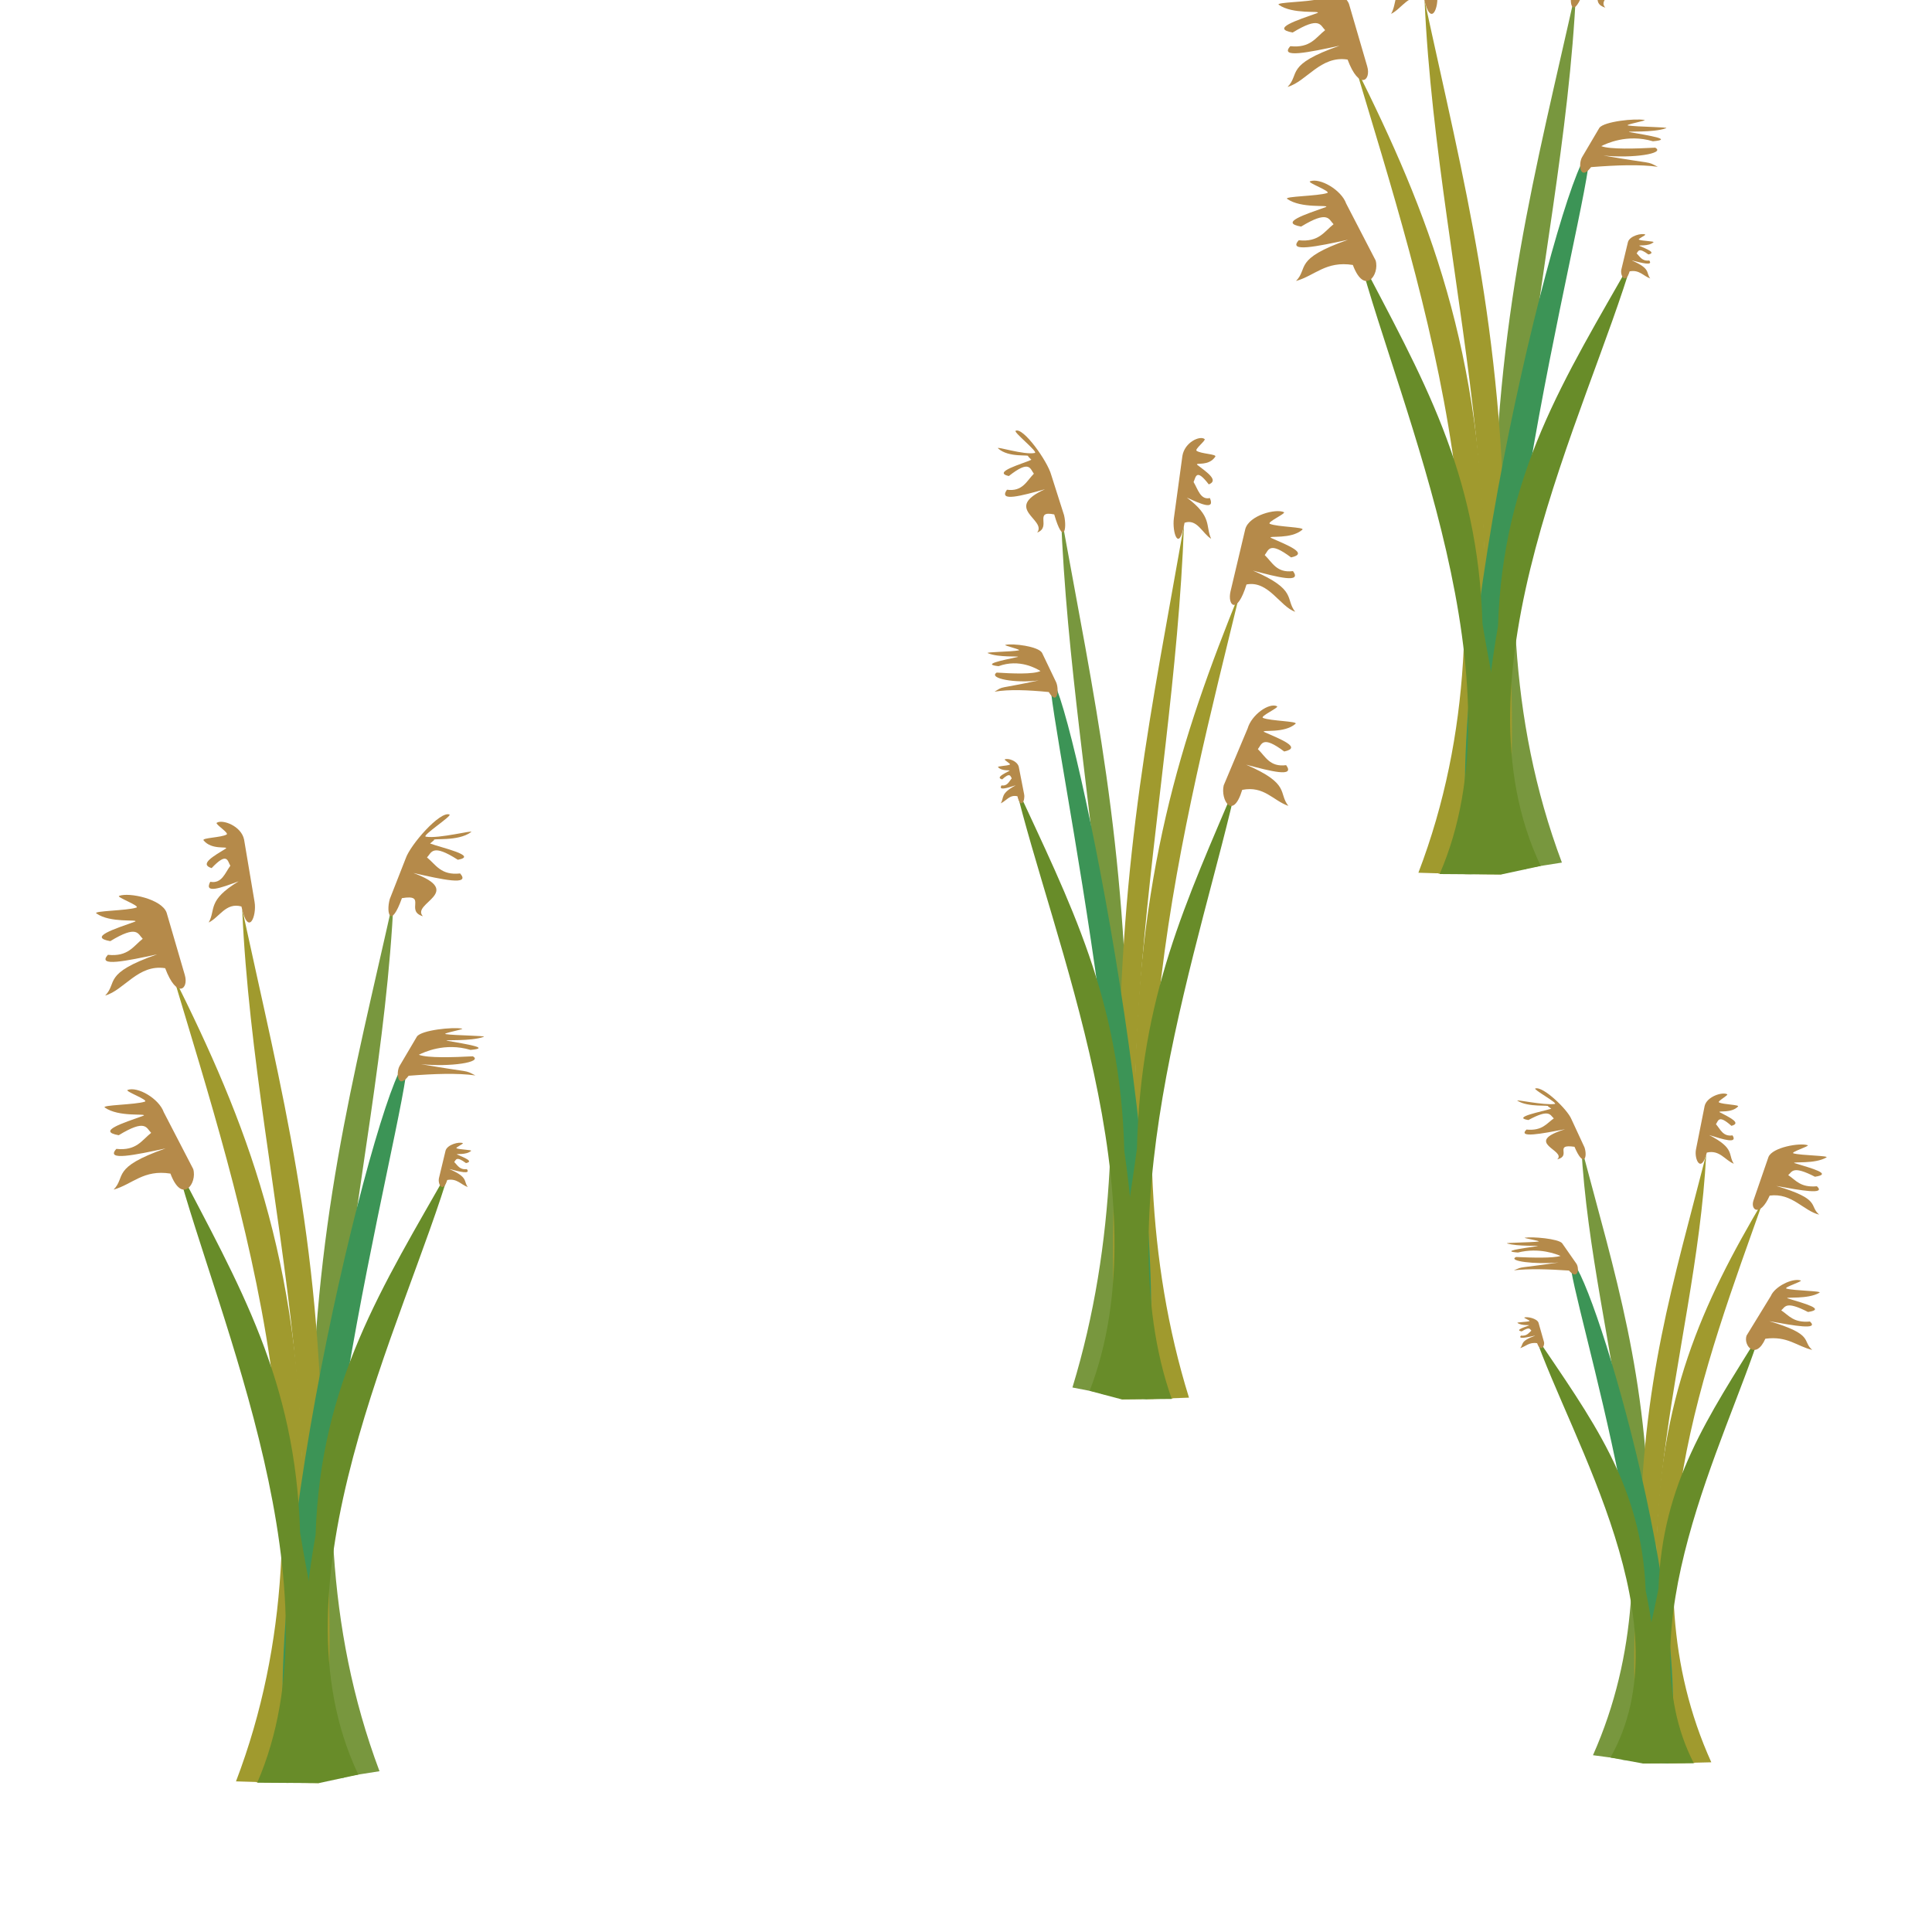
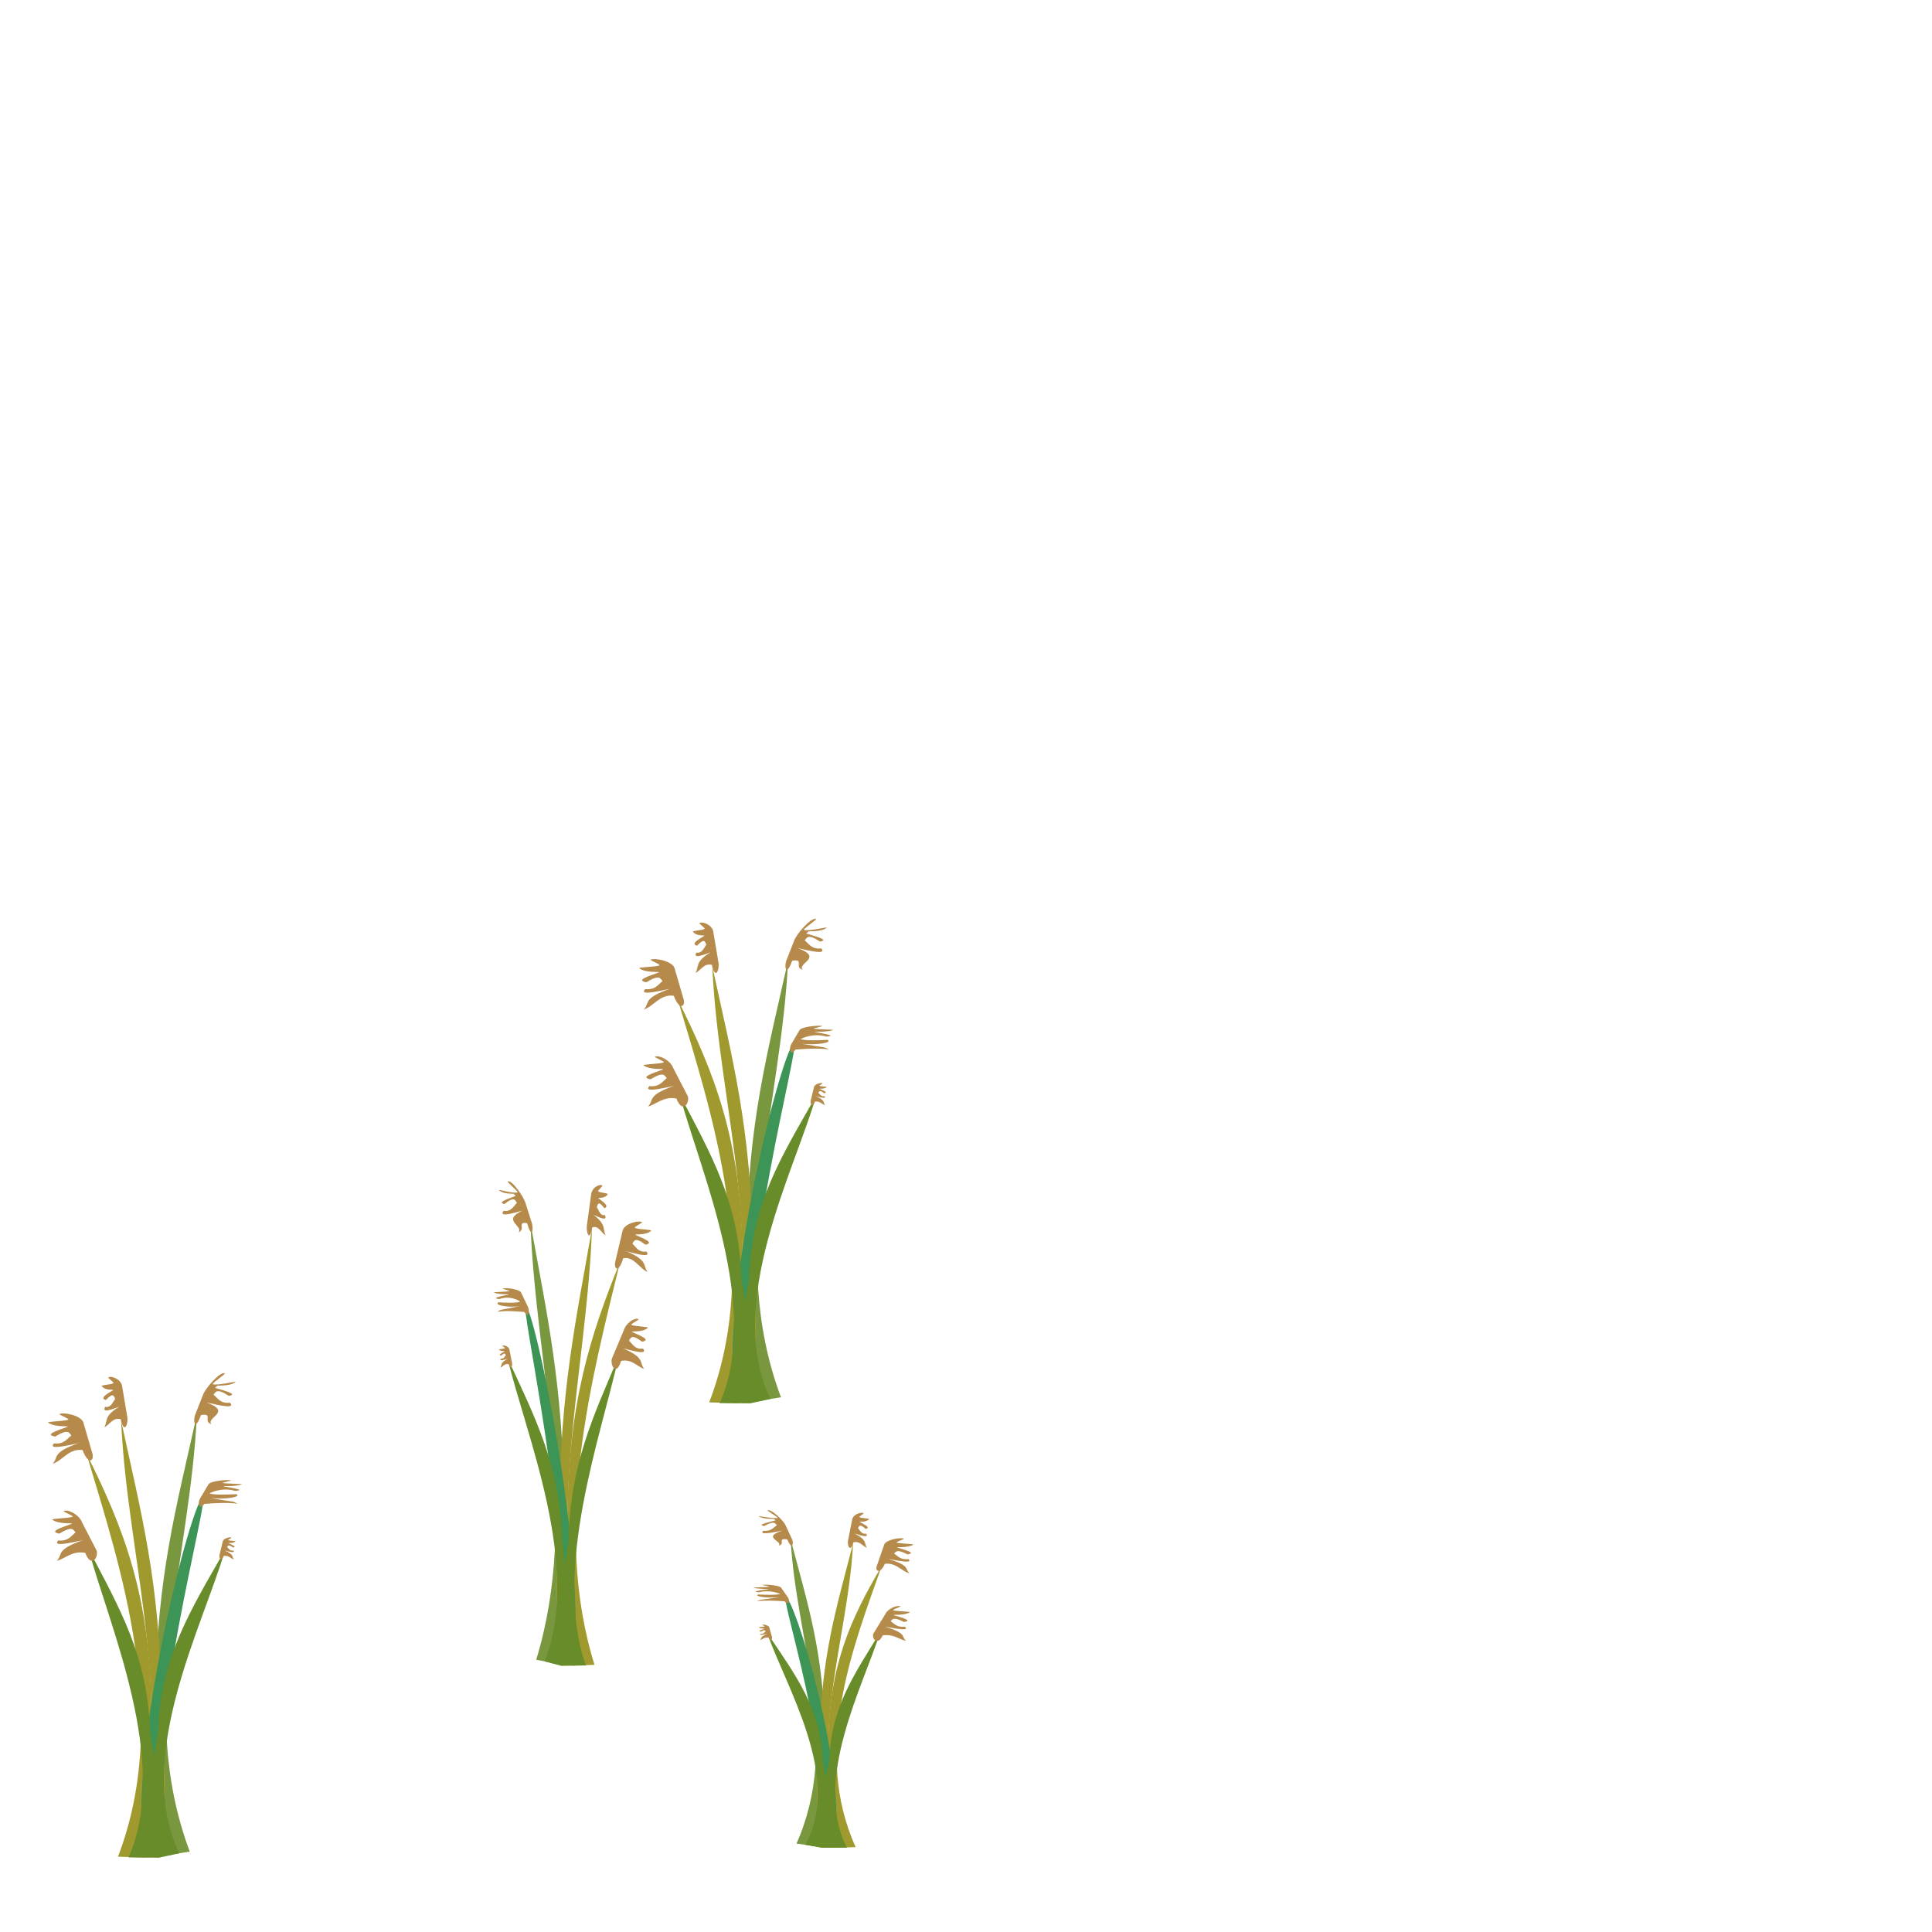
- <svg xmlns="http://www.w3.org/2000/svg" viewBox="0 0 40 40" width="400" height="400" version="1.1" id="svg1">
+ <svg xmlns="http://www.w3.org/2000/svg" viewBox="0 -40 80 80" width="80" height="80" version="1.1" id="svg1">
  <defs id="defs1" />
  <g id="reed">
    <g id="g4" transform="matrix(1,0,0,1.48977,-6.17834,-5.733108)">
      <g id="g6" transform="matrix(0.7659683,0,0,0.6690912,12.98511,2.90441)">
        <g id="g7" transform="translate(18.86937,-1.099989)">
          <path id="rect1-0-3-3" style="fill:#78973e;fill-opacity:1;stroke-width:0.073" d="m 14.846,2.289 c -1.118,3.855 -2.162,6.727 -2.241,11.588 -0.238,2.6 -0.369,5.071 0.046,6.77 L 14.462,20.427 C 11.51,14.381 14.487,8.335 14.846,2.289 Z" />
          <path id="rect1" style="fill:#a09a2e;fill-opacity:1;stroke-width:0.072" d="m 10.75,2.518 c 1.085,3.855 2.099,6.727 2.176,11.588 0.231,2.6 0.3,4.87 -0.104,6.568 l -1.698,-0.018 C 13.988,14.61 11.099,8.564 10.75,2.518 Z" />
          <path id="rect1-85" style="fill:#a09a2e;fill-opacity:1;stroke-width:0.07" d="m 8.875,3.888 c 2.006,3.085 3.434,5.882 3.51,10.512 0.231,2.476 0.007,4.652 -0.397,6.27 L 10.583,20.638 C 13.448,14.88 10.743,8.689 8.875,3.888 Z" />
          <g id="g5">
            <path id="rect1-0" style="fill:#3c9456;fill-opacity:1;stroke-width:0.063" d="M 15.21,5.69 C 14.63,5.606 11.07,16.182 11.989,20.67 L 13.498,20.562 C 11.407,17.323 15.237,6.737 15.21,5.69 Z" />
            <path id="rect1-0-3" style="fill:#688c29;fill-opacity:1;stroke-width:0.076" d="m 16.38,7.878 c -1.856,2.51 -3.515,4.473 -3.645,7.639 -0.396,1.693 -0.604,4.051 0.087,5.157 l 1.067,-0.177 c -2.469,-3.992 1.264,-9.391 2.492,-12.619 z" />
            <path id="rect1-0-3-32" style="fill:#688c29;fill-opacity:1;stroke-width:0.072" d="m 8.974,7.827 c 1.701,2.51 3.222,4.473 3.341,7.639 0.363,1.693 1.139,4.101 0.506,5.208 l -1.664,-0.009 C 13.42,16.672 10.1,11.055 8.974,7.827 Z" />
          </g>
          <path id="rect5-3" style="fill:#b58a4a;fill-opacity:1;stroke-width:0.103" d="M 7.862,2.778 C 7.937,2.728 7.186,2.815 6.809,2.61 6.709,2.556 7.638,2.554 7.889,2.489 8.013,2.457 7.339,2.271 7.424,2.246 7.69,2.167 8.578,2.31 8.708,2.595 L 9.199,3.888 C 9.313,4.184 8.985,4.396 8.669,3.748 7.94,3.659 7.559,4.205 7.047,4.316 7.392,4.045 6.962,3.861 8.453,3.46 7.63,3.596 6.815,3.729 7.121,3.47 7.667,3.514 7.809,3.289 8.062,3.137 7.929,3.035 7.92,2.842 7.185,3.186 6.588,3.105 7.281,2.938 7.862,2.778 Z" />
          <path id="rect5-3-9" style="fill:#b58a4a;fill-opacity:1;stroke-width:0.103" d="M 8.09,6.809 C 8.165,6.76 7.414,6.847 7.037,6.642 6.937,6.588 7.867,6.585 8.117,6.52 8.241,6.488 7.567,6.303 7.653,6.277 c 0.266,-0.079 0.847,0.177 0.978,0.462 L 9.427,7.92 C 9.541,8.215 9.128,8.663 8.811,8.014 8.082,7.925 7.787,8.236 7.275,8.347 7.62,8.076 7.19,7.893 8.681,7.491 7.858,7.627 7.043,7.76 7.349,7.501 7.895,7.545 8.037,7.32 8.29,7.168 8.157,7.066 8.148,6.873 7.413,7.217 6.816,7.136 7.509,6.969 8.09,6.809 Z" />
          <path id="rect5-3-9-7" style="fill:#b58a4a;fill-opacity:1;stroke-width:0.1" d="m 15.937,1.088 c -0.072,-0.049 0.642,0.038 1,-0.167 0.095,-0.054 -0.868,0.143 -1.223,0.095 C 15.592,0.999 16.434,0.581 16.353,0.556 16.1,0.477 15.293,1.185 15.169,1.47 L 14.74,2.311 c -0.108,0.296 0.027,0.63 0.328,-0.018 0.693,-0.089 0.08,0.265 0.567,0.376 -0.328,-0.271 1.159,-0.498 -0.259,-0.899 0.783,0.136 1.557,0.269 1.266,0.01 C 16.122,1.824 15.987,1.599 15.746,1.447 15.873,1.345 15.882,1.152 16.58,1.496 17.148,1.415 16.12,1.242 15.829,1.158 Z" />
          <path id="rect5-3-9-7-0" style="fill:#b58a4a;fill-opacity:1;stroke-width:0.069" d="m 16.279,5.253 c -0.072,-0.023 0.642,0.018 1,-0.079 0.095,-0.025 -0.788,-0.027 -1.027,-0.057 -0.117,-0.015 0.523,-0.102 0.442,-0.114 -0.253,-0.037 -1.096,0.03 -1.22,0.164 l -0.466,0.607 c -0.108,0.139 -0.059,0.512 0.242,0.208 0.693,-0.042 1.317,-0.059 1.804,-0.007 -0.328,-0.127 -0.054,-0.045 -1.471,-0.234 0.783,0.064 1.692,-0.042 1.401,-0.163 -0.519,0.021 -1.218,0.039 -1.459,-0.032 0.126,-0.048 0.699,-0.262 1.397,-0.101 0.568,-0.038 -0.091,-0.117 -0.643,-0.192 z" />
          <path id="rect5-3-9-7-0-4" style="fill:#b58a4a;fill-opacity:1;stroke-width:0.041" d="m 16.555,7.617 c -0.027,-0.022 0.245,0.017 0.382,-0.074 0.036,-0.024 -0.301,-0.025 -0.392,-0.054 -0.045,-0.014 0.2,-0.096 0.169,-0.107 -0.096,-0.035 -0.418,0.028 -0.466,0.154 l -0.178,0.569 c -0.041,0.13 0.109,0.327 0.223,0.042 0.264,-0.039 0.371,0.098 0.557,0.147 -0.125,-0.119 0.031,-0.2 -0.51,-0.377 0.299,0.06 0.594,0.118 0.483,0.004 -0.198,0.019 -0.25,-0.08 -0.341,-0.147 0.048,-0.045 0.052,-0.13 0.318,0.022 0.217,-0.036 -0.035,-0.109 -0.245,-0.18 z" />
          <path id="rect5-3-5" style="fill:#b58a4a;fill-opacity:1;stroke-width:0.078" d="M 10.314,1.26 C 10.358,1.211 9.925,1.298 9.707,1.093 9.65,1.039 10.186,1.036 10.33,0.971 c 0.071,-0.032 -0.317,-0.217 -0.268,-0.243 0.153,-0.079 0.665,0.064 0.74,0.349 l 0.283,1.293 C 11.151,2.667 10.913,3.114 10.73,2.466 10.31,2.376 10.14,2.688 9.845,2.799 10.044,2.527 9.795,2.344 10.655,1.943 10.18,2.079 9.711,2.211 9.887,1.953 10.202,1.997 10.284,1.771 10.43,1.62 10.353,1.518 10.348,1.324 9.924,1.669 9.58,1.587 9.979,1.42 10.314,1.26 Z" />
        </g>
        <g id="g7-1" transform="matrix(-0.8245065,0,0,0.6968883,46.09542,23.6321)">
          <path id="rect1-0-3-3-2" style="fill:#78973e;fill-opacity:1;stroke-width:0.073" d="m 14.846,2.289 c -1.118,3.855 -2.162,6.727 -2.241,11.588 -0.238,2.6 -0.369,5.071 0.046,6.77 L 14.462,20.427 C 11.51,14.381 14.487,8.335 14.846,2.289 Z" />
          <path id="rect1-4" style="fill:#a09a2e;fill-opacity:1;stroke-width:0.072" d="m 10.75,2.518 c 1.085,3.855 2.099,6.727 2.176,11.588 0.231,2.6 0.3,4.87 -0.104,6.568 l -1.698,-0.018 C 13.988,14.61 11.099,8.564 10.75,2.518 Z" />
          <path id="rect1-85-6" style="fill:#a09a2e;fill-opacity:1;stroke-width:0.07" d="m 8.875,3.888 c 2.006,3.085 3.434,5.882 3.51,10.512 0.231,2.476 0.007,4.652 -0.397,6.27 L 10.583,20.638 C 13.448,14.88 10.743,8.689 8.875,3.888 Z" />
          <g id="g5-7">
            <path id="rect1-0-5" style="fill:#3c9456;fill-opacity:1;stroke-width:0.063" d="M 15.21,5.69 C 14.63,5.606 11.07,16.182 11.989,20.67 L 13.498,20.562 C 11.407,17.323 15.237,6.737 15.21,5.69 Z" />
            <path id="rect1-0-3-5" style="fill:#688c29;fill-opacity:1;stroke-width:0.076" d="m 16.38,7.878 c -1.856,2.51 -3.515,4.473 -3.645,7.639 -0.396,1.693 -0.604,4.051 0.087,5.157 l 1.067,-0.177 c -2.469,-3.992 1.264,-9.391 2.492,-12.619 z" />
            <path id="rect1-0-3-32-0" style="fill:#688c29;fill-opacity:1;stroke-width:0.072" d="m 8.974,7.827 c 1.701,2.51 3.222,4.473 3.341,7.639 0.363,1.693 1.139,4.101 0.506,5.208 l -1.664,-0.009 C 13.42,16.672 10.1,11.055 8.974,7.827 Z" />
          </g>
          <path id="rect5-3-52" style="fill:#b58a4a;fill-opacity:1;stroke-width:0.103" d="M 7.862,2.778 C 7.937,2.728 7.186,2.815 6.809,2.61 6.709,2.556 7.638,2.554 7.889,2.489 8.013,2.457 7.339,2.271 7.424,2.246 7.69,2.167 8.578,2.31 8.708,2.595 L 9.199,3.888 C 9.313,4.184 8.985,4.396 8.669,3.748 7.94,3.659 7.559,4.205 7.047,4.316 7.392,4.045 6.962,3.861 8.453,3.46 7.63,3.596 6.815,3.729 7.121,3.47 7.667,3.514 7.809,3.289 8.062,3.137 7.929,3.035 7.92,2.842 7.185,3.186 6.588,3.105 7.281,2.938 7.862,2.778 Z" />
          <path id="rect5-3-9-0" style="fill:#b58a4a;fill-opacity:1;stroke-width:0.103" d="M 8.09,6.809 C 8.165,6.76 7.414,6.847 7.037,6.642 6.937,6.588 7.867,6.585 8.117,6.52 8.241,6.488 7.567,6.303 7.653,6.277 c 0.266,-0.079 0.847,0.177 0.978,0.462 L 9.427,7.92 C 9.541,8.215 9.128,8.663 8.811,8.014 8.082,7.925 7.787,8.236 7.275,8.347 7.62,8.076 7.19,7.893 8.681,7.491 7.858,7.627 7.043,7.76 7.349,7.501 7.895,7.545 8.037,7.32 8.29,7.168 8.157,7.066 8.148,6.873 7.413,7.217 6.816,7.136 7.509,6.969 8.09,6.809 Z" />
          <path id="rect5-3-9-7-7" style="fill:#b58a4a;fill-opacity:1;stroke-width:0.1" d="m 15.937,1.088 c -0.072,-0.049 0.642,0.038 1,-0.167 0.095,-0.054 -0.868,0.143 -1.223,0.095 C 15.592,0.999 16.434,0.581 16.353,0.556 16.1,0.477 15.293,1.185 15.169,1.47 L 14.74,2.311 c -0.108,0.296 0.027,0.63 0.328,-0.018 0.693,-0.089 0.08,0.265 0.567,0.376 -0.328,-0.271 1.159,-0.498 -0.259,-0.899 0.783,0.136 1.557,0.269 1.266,0.01 C 16.122,1.824 15.987,1.599 15.746,1.447 15.873,1.345 15.882,1.152 16.58,1.496 17.148,1.415 16.12,1.242 15.829,1.158 Z" />
          <path id="rect5-3-9-7-0-7" style="fill:#b58a4a;fill-opacity:1;stroke-width:0.069" d="m 16.279,5.253 c -0.072,-0.023 0.642,0.018 1,-0.079 0.095,-0.025 -0.788,-0.027 -1.027,-0.057 -0.117,-0.015 0.523,-0.102 0.442,-0.114 -0.253,-0.037 -1.096,0.03 -1.22,0.164 l -0.466,0.607 c -0.108,0.139 -0.059,0.512 0.242,0.208 0.693,-0.042 1.317,-0.059 1.804,-0.007 -0.328,-0.127 -0.054,-0.045 -1.471,-0.234 0.783,0.064 1.692,-0.042 1.401,-0.163 -0.519,0.021 -1.218,0.039 -1.459,-0.032 0.126,-0.048 0.699,-0.262 1.397,-0.101 0.568,-0.038 -0.091,-0.117 -0.643,-0.192 z" />
          <path id="rect5-3-9-7-0-4-9" style="fill:#b58a4a;fill-opacity:1;stroke-width:0.041" d="m 16.555,7.617 c -0.027,-0.022 0.245,0.017 0.382,-0.074 0.036,-0.024 -0.301,-0.025 -0.392,-0.054 -0.045,-0.014 0.2,-0.096 0.169,-0.107 -0.096,-0.035 -0.418,0.028 -0.466,0.154 l -0.178,0.569 c -0.041,0.13 0.109,0.327 0.223,0.042 0.264,-0.039 0.371,0.098 0.557,0.147 -0.125,-0.119 0.031,-0.2 -0.51,-0.377 0.299,0.06 0.594,0.118 0.483,0.004 -0.198,0.019 -0.25,-0.08 -0.341,-0.147 0.048,-0.045 0.052,-0.13 0.318,0.022 0.217,-0.036 -0.035,-0.109 -0.245,-0.18 z" />
          <path id="rect5-3-5-7" style="fill:#b58a4a;fill-opacity:1;stroke-width:0.078" d="M 10.314,1.26 C 10.358,1.211 9.925,1.298 9.707,1.093 9.65,1.039 10.186,1.036 10.33,0.971 c 0.071,-0.032 -0.317,-0.217 -0.268,-0.243 0.153,-0.079 0.665,0.064 0.74,0.349 l 0.283,1.293 C 11.151,2.667 10.913,3.114 10.73,2.466 10.31,2.376 10.14,2.688 9.845,2.799 10.044,2.527 9.795,2.344 10.655,1.943 10.18,2.079 9.711,2.211 9.887,1.953 10.202,1.997 10.284,1.771 10.43,1.62 10.353,1.518 10.348,1.324 9.924,1.669 9.58,1.587 9.979,1.42 10.314,1.26 Z" />
        </g>
        <g id="g7-4" transform="translate(-13.09071,17.77288)">
          <path id="rect1-0-3-3-9" style="fill:#78973e;fill-opacity:1;stroke-width:0.073" d="m 14.846,2.289 c -1.118,3.855 -2.162,6.727 -2.241,11.588 -0.238,2.6 -0.369,5.071 0.046,6.77 L 14.462,20.427 C 11.51,14.381 14.487,8.335 14.846,2.289 Z" />
          <path id="rect1-1" style="fill:#a09a2e;fill-opacity:1;stroke-width:0.072" d="m 10.75,2.518 c 1.085,3.855 2.099,6.727 2.176,11.588 0.231,2.6 0.3,4.87 -0.104,6.568 l -1.698,-0.018 C 13.988,14.61 11.099,8.564 10.75,2.518 Z" />
          <path id="rect1-85-5" style="fill:#a09a2e;fill-opacity:1;stroke-width:0.07" d="m 8.875,3.888 c 2.006,3.085 3.434,5.882 3.51,10.512 0.231,2.476 0.007,4.652 -0.397,6.27 L 10.583,20.638 C 13.448,14.88 10.743,8.689 8.875,3.888 Z" />
          <g id="g5-9">
            <path id="rect1-0-8" style="fill:#3c9456;fill-opacity:1;stroke-width:0.063" d="M 15.21,5.69 C 14.63,5.606 11.07,16.182 11.989,20.67 L 13.498,20.562 C 11.407,17.323 15.237,6.737 15.21,5.69 Z" />
            <path id="rect1-0-3-30" style="fill:#688c29;fill-opacity:1;stroke-width:0.076" d="m 16.38,7.878 c -1.856,2.51 -3.515,4.473 -3.645,7.639 -0.396,1.693 -0.604,4.051 0.087,5.157 l 1.067,-0.177 c -2.469,-3.992 1.264,-9.391 2.492,-12.619 z" />
            <path id="rect1-0-3-32-9" style="fill:#688c29;fill-opacity:1;stroke-width:0.072" d="m 8.974,7.827 c 1.701,2.51 3.222,4.473 3.341,7.639 0.363,1.693 1.139,4.101 0.506,5.208 l -1.664,-0.009 C 13.42,16.672 10.1,11.055 8.974,7.827 Z" />
          </g>
          <path id="rect5-3-0" style="fill:#b58a4a;fill-opacity:1;stroke-width:0.103" d="M 7.862,2.778 C 7.937,2.728 7.186,2.815 6.809,2.61 6.709,2.556 7.638,2.554 7.889,2.489 8.013,2.457 7.339,2.271 7.424,2.246 7.69,2.167 8.578,2.31 8.708,2.595 L 9.199,3.888 C 9.313,4.184 8.985,4.396 8.669,3.748 7.94,3.659 7.559,4.205 7.047,4.316 7.392,4.045 6.962,3.861 8.453,3.46 7.63,3.596 6.815,3.729 7.121,3.47 7.667,3.514 7.809,3.289 8.062,3.137 7.929,3.035 7.92,2.842 7.185,3.186 6.588,3.105 7.281,2.938 7.862,2.778 Z" />
          <path id="rect5-3-9-76" style="fill:#b58a4a;fill-opacity:1;stroke-width:0.103" d="M 8.09,6.809 C 8.165,6.76 7.414,6.847 7.037,6.642 6.937,6.588 7.867,6.585 8.117,6.52 8.241,6.488 7.567,6.303 7.653,6.277 c 0.266,-0.079 0.847,0.177 0.978,0.462 L 9.427,7.92 C 9.541,8.215 9.128,8.663 8.811,8.014 8.082,7.925 7.787,8.236 7.275,8.347 7.62,8.076 7.19,7.893 8.681,7.491 7.858,7.627 7.043,7.76 7.349,7.501 7.895,7.545 8.037,7.32 8.29,7.168 8.157,7.066 8.148,6.873 7.413,7.217 6.816,7.136 7.509,6.969 8.09,6.809 Z" />
          <path id="rect5-3-9-7-8" style="fill:#b58a4a;fill-opacity:1;stroke-width:0.1" d="m 15.937,1.088 c -0.072,-0.049 0.642,0.038 1,-0.167 0.095,-0.054 -0.868,0.143 -1.223,0.095 C 15.592,0.999 16.434,0.581 16.353,0.556 16.1,0.477 15.293,1.185 15.169,1.47 L 14.74,2.311 c -0.108,0.296 0.027,0.63 0.328,-0.018 0.693,-0.089 0.08,0.265 0.567,0.376 -0.328,-0.271 1.159,-0.498 -0.259,-0.899 0.783,0.136 1.557,0.269 1.266,0.01 C 16.122,1.824 15.987,1.599 15.746,1.447 15.873,1.345 15.882,1.152 16.58,1.496 17.148,1.415 16.12,1.242 15.829,1.158 Z" />
          <path id="rect5-3-9-7-0-3" style="fill:#b58a4a;fill-opacity:1;stroke-width:0.069" d="m 16.279,5.253 c -0.072,-0.023 0.642,0.018 1,-0.079 0.095,-0.025 -0.788,-0.027 -1.027,-0.057 -0.117,-0.015 0.523,-0.102 0.442,-0.114 -0.253,-0.037 -1.096,0.03 -1.22,0.164 l -0.466,0.607 c -0.108,0.139 -0.059,0.512 0.242,0.208 0.693,-0.042 1.317,-0.059 1.804,-0.007 -0.328,-0.127 -0.054,-0.045 -1.471,-0.234 0.783,0.064 1.692,-0.042 1.401,-0.163 -0.519,0.021 -1.218,0.039 -1.459,-0.032 0.126,-0.048 0.699,-0.262 1.397,-0.101 0.568,-0.038 -0.091,-0.117 -0.643,-0.192 z" />
          <path id="rect5-3-9-7-0-4-8" style="fill:#b58a4a;fill-opacity:1;stroke-width:0.041" d="m 16.555,7.617 c -0.027,-0.022 0.245,0.017 0.382,-0.074 0.036,-0.024 -0.301,-0.025 -0.392,-0.054 -0.045,-0.014 0.2,-0.096 0.169,-0.107 -0.096,-0.035 -0.418,0.028 -0.466,0.154 l -0.178,0.569 c -0.041,0.13 0.109,0.327 0.223,0.042 0.264,-0.039 0.371,0.098 0.557,0.147 -0.125,-0.119 0.031,-0.2 -0.51,-0.377 0.299,0.06 0.594,0.118 0.483,0.004 -0.198,0.019 -0.25,-0.08 -0.341,-0.147 0.048,-0.045 0.052,-0.13 0.318,0.022 0.217,-0.036 -0.035,-0.109 -0.245,-0.18 z" />
          <path id="rect5-3-5-6" style="fill:#b58a4a;fill-opacity:1;stroke-width:0.078" d="M 10.314,1.26 C 10.358,1.211 9.925,1.298 9.707,1.093 9.65,1.039 10.186,1.036 10.33,0.971 c 0.071,-0.032 -0.317,-0.217 -0.268,-0.243 0.153,-0.079 0.665,0.064 0.74,0.349 l 0.283,1.293 C 11.151,2.667 10.913,3.114 10.73,2.466 10.31,2.376 10.14,2.688 9.845,2.799 10.044,2.527 9.795,2.344 10.655,1.943 10.18,2.079 9.711,2.211 9.887,1.953 10.202,1.997 10.284,1.771 10.43,1.62 10.353,1.518 10.348,1.324 9.924,1.669 9.58,1.587 9.979,1.42 10.314,1.26 Z" />
        </g>
        <g id="g7-8" transform="matrix(-0.8120949,0,0,1,31.84576,9.802653)">
          <path id="rect1-0-3-3-97" style="fill:#78973e;fill-opacity:1;stroke-width:0.073" d="m 14.846,2.289 c -1.118,3.855 -2.162,6.727 -2.241,11.588 -0.238,2.6 -0.369,5.071 0.046,6.77 L 14.462,20.427 C 11.51,14.381 14.487,8.335 14.846,2.289 Z" />
          <path id="rect1-5" style="fill:#a09a2e;fill-opacity:1;stroke-width:0.072" d="m 10.75,2.518 c 1.085,3.855 2.099,6.727 2.176,11.588 0.231,2.6 0.3,4.87 -0.104,6.568 l -1.698,-0.018 C 13.988,14.61 11.099,8.564 10.75,2.518 Z" />
          <path id="rect1-85-52" style="fill:#a09a2e;fill-opacity:1;stroke-width:0.07" d="m 8.875,3.888 c 2.006,3.085 3.434,5.882 3.51,10.512 0.231,2.476 0.007,4.652 -0.397,6.27 L 10.583,20.638 C 13.448,14.88 10.743,8.689 8.875,3.888 Z" />
          <g id="g5-4">
            <path id="rect1-0-9" style="fill:#3c9456;fill-opacity:1;stroke-width:0.063" d="M 15.21,5.69 C 14.63,5.606 11.07,16.182 11.989,20.67 L 13.498,20.562 C 11.407,17.323 15.237,6.737 15.21,5.69 Z" />
            <path id="rect1-0-3-4" style="fill:#688c29;fill-opacity:1;stroke-width:0.076" d="m 16.38,7.878 c -1.856,2.51 -3.515,4.473 -3.645,7.639 -0.396,1.693 -0.604,4.051 0.087,5.157 l 1.067,-0.177 c -2.469,-3.992 1.264,-9.391 2.492,-12.619 z" />
            <path id="rect1-0-3-32-4" style="fill:#688c29;fill-opacity:1;stroke-width:0.072" d="m 8.974,7.827 c 1.701,2.51 3.222,4.473 3.341,7.639 0.363,1.693 1.139,4.101 0.506,5.208 l -1.664,-0.009 C 13.42,16.672 10.1,11.055 8.974,7.827 Z" />
          </g>
          <path id="rect5-3-7" style="fill:#b58a4a;fill-opacity:1;stroke-width:0.103" d="M 7.862,2.778 C 7.937,2.728 7.186,2.815 6.809,2.61 6.709,2.556 7.638,2.554 7.889,2.489 8.013,2.457 7.339,2.271 7.424,2.246 7.69,2.167 8.578,2.31 8.708,2.595 L 9.199,3.888 C 9.313,4.184 8.985,4.396 8.669,3.748 7.94,3.659 7.559,4.205 7.047,4.316 7.392,4.045 6.962,3.861 8.453,3.46 7.63,3.596 6.815,3.729 7.121,3.47 7.667,3.514 7.809,3.289 8.062,3.137 7.929,3.035 7.92,2.842 7.185,3.186 6.588,3.105 7.281,2.938 7.862,2.778 Z" />
          <path id="rect5-3-9-9" style="fill:#b58a4a;fill-opacity:1;stroke-width:0.103" d="M 8.09,6.809 C 8.165,6.76 7.414,6.847 7.037,6.642 6.937,6.588 7.867,6.585 8.117,6.52 8.241,6.488 7.567,6.303 7.653,6.277 c 0.266,-0.079 0.847,0.177 0.978,0.462 L 9.427,7.92 C 9.541,8.215 9.128,8.663 8.811,8.014 8.082,7.925 7.787,8.236 7.275,8.347 7.62,8.076 7.19,7.893 8.681,7.491 7.858,7.627 7.043,7.76 7.349,7.501 7.895,7.545 8.037,7.32 8.29,7.168 8.157,7.066 8.148,6.873 7.413,7.217 6.816,7.136 7.509,6.969 8.09,6.809 Z" />
          <path id="rect5-3-9-7-5" style="fill:#b58a4a;fill-opacity:1;stroke-width:0.1" d="m 15.937,1.088 c -0.072,-0.049 0.642,0.038 1,-0.167 0.095,-0.054 -0.868,0.143 -1.223,0.095 C 15.592,0.999 16.434,0.581 16.353,0.556 16.1,0.477 15.293,1.185 15.169,1.47 L 14.74,2.311 c -0.108,0.296 0.027,0.63 0.328,-0.018 0.693,-0.089 0.08,0.265 0.567,0.376 -0.328,-0.271 1.159,-0.498 -0.259,-0.899 0.783,0.136 1.557,0.269 1.266,0.01 C 16.122,1.824 15.987,1.599 15.746,1.447 15.873,1.345 15.882,1.152 16.58,1.496 17.148,1.415 16.12,1.242 15.829,1.158 Z" />
          <path id="rect5-3-9-7-0-5" style="fill:#b58a4a;fill-opacity:1;stroke-width:0.069" d="m 16.279,5.253 c -0.072,-0.023 0.642,0.018 1,-0.079 0.095,-0.025 -0.788,-0.027 -1.027,-0.057 -0.117,-0.015 0.523,-0.102 0.442,-0.114 -0.253,-0.037 -1.096,0.03 -1.22,0.164 l -0.466,0.607 c -0.108,0.139 -0.059,0.512 0.242,0.208 0.693,-0.042 1.317,-0.059 1.804,-0.007 -0.328,-0.127 -0.054,-0.045 -1.471,-0.234 0.783,0.064 1.692,-0.042 1.401,-0.163 -0.519,0.021 -1.218,0.039 -1.459,-0.032 0.126,-0.048 0.699,-0.262 1.397,-0.101 0.568,-0.038 -0.091,-0.117 -0.643,-0.192 z" />
          <path id="rect5-3-9-7-0-4-6" style="fill:#b58a4a;fill-opacity:1;stroke-width:0.041" d="m 16.555,7.617 c -0.027,-0.022 0.245,0.017 0.382,-0.074 0.036,-0.024 -0.301,-0.025 -0.392,-0.054 -0.045,-0.014 0.2,-0.096 0.169,-0.107 -0.096,-0.035 -0.418,0.028 -0.466,0.154 l -0.178,0.569 c -0.041,0.13 0.109,0.327 0.223,0.042 0.264,-0.039 0.371,0.098 0.557,0.147 -0.125,-0.119 0.031,-0.2 -0.51,-0.377 0.299,0.06 0.594,0.118 0.483,0.004 -0.198,0.019 -0.25,-0.08 -0.341,-0.147 0.048,-0.045 0.052,-0.13 0.318,0.022 0.217,-0.036 -0.035,-0.109 -0.245,-0.18 z" />
          <path id="rect5-3-5-1" style="fill:#b58a4a;fill-opacity:1;stroke-width:0.078" d="M 10.314,1.26 C 10.358,1.211 9.925,1.298 9.707,1.093 9.65,1.039 10.186,1.036 10.33,0.971 c 0.071,-0.032 -0.317,-0.217 -0.268,-0.243 0.153,-0.079 0.665,0.064 0.74,0.349 l 0.283,1.293 C 11.151,2.667 10.913,3.114 10.73,2.466 10.31,2.376 10.14,2.688 9.845,2.799 10.044,2.527 9.795,2.344 10.655,1.943 10.18,2.079 9.711,2.211 9.887,1.953 10.202,1.997 10.284,1.771 10.43,1.62 10.353,1.518 10.348,1.324 9.924,1.669 9.58,1.587 9.979,1.42 10.314,1.26 Z" />
        </g>
      </g>
    </g>
  </g>
</svg>
